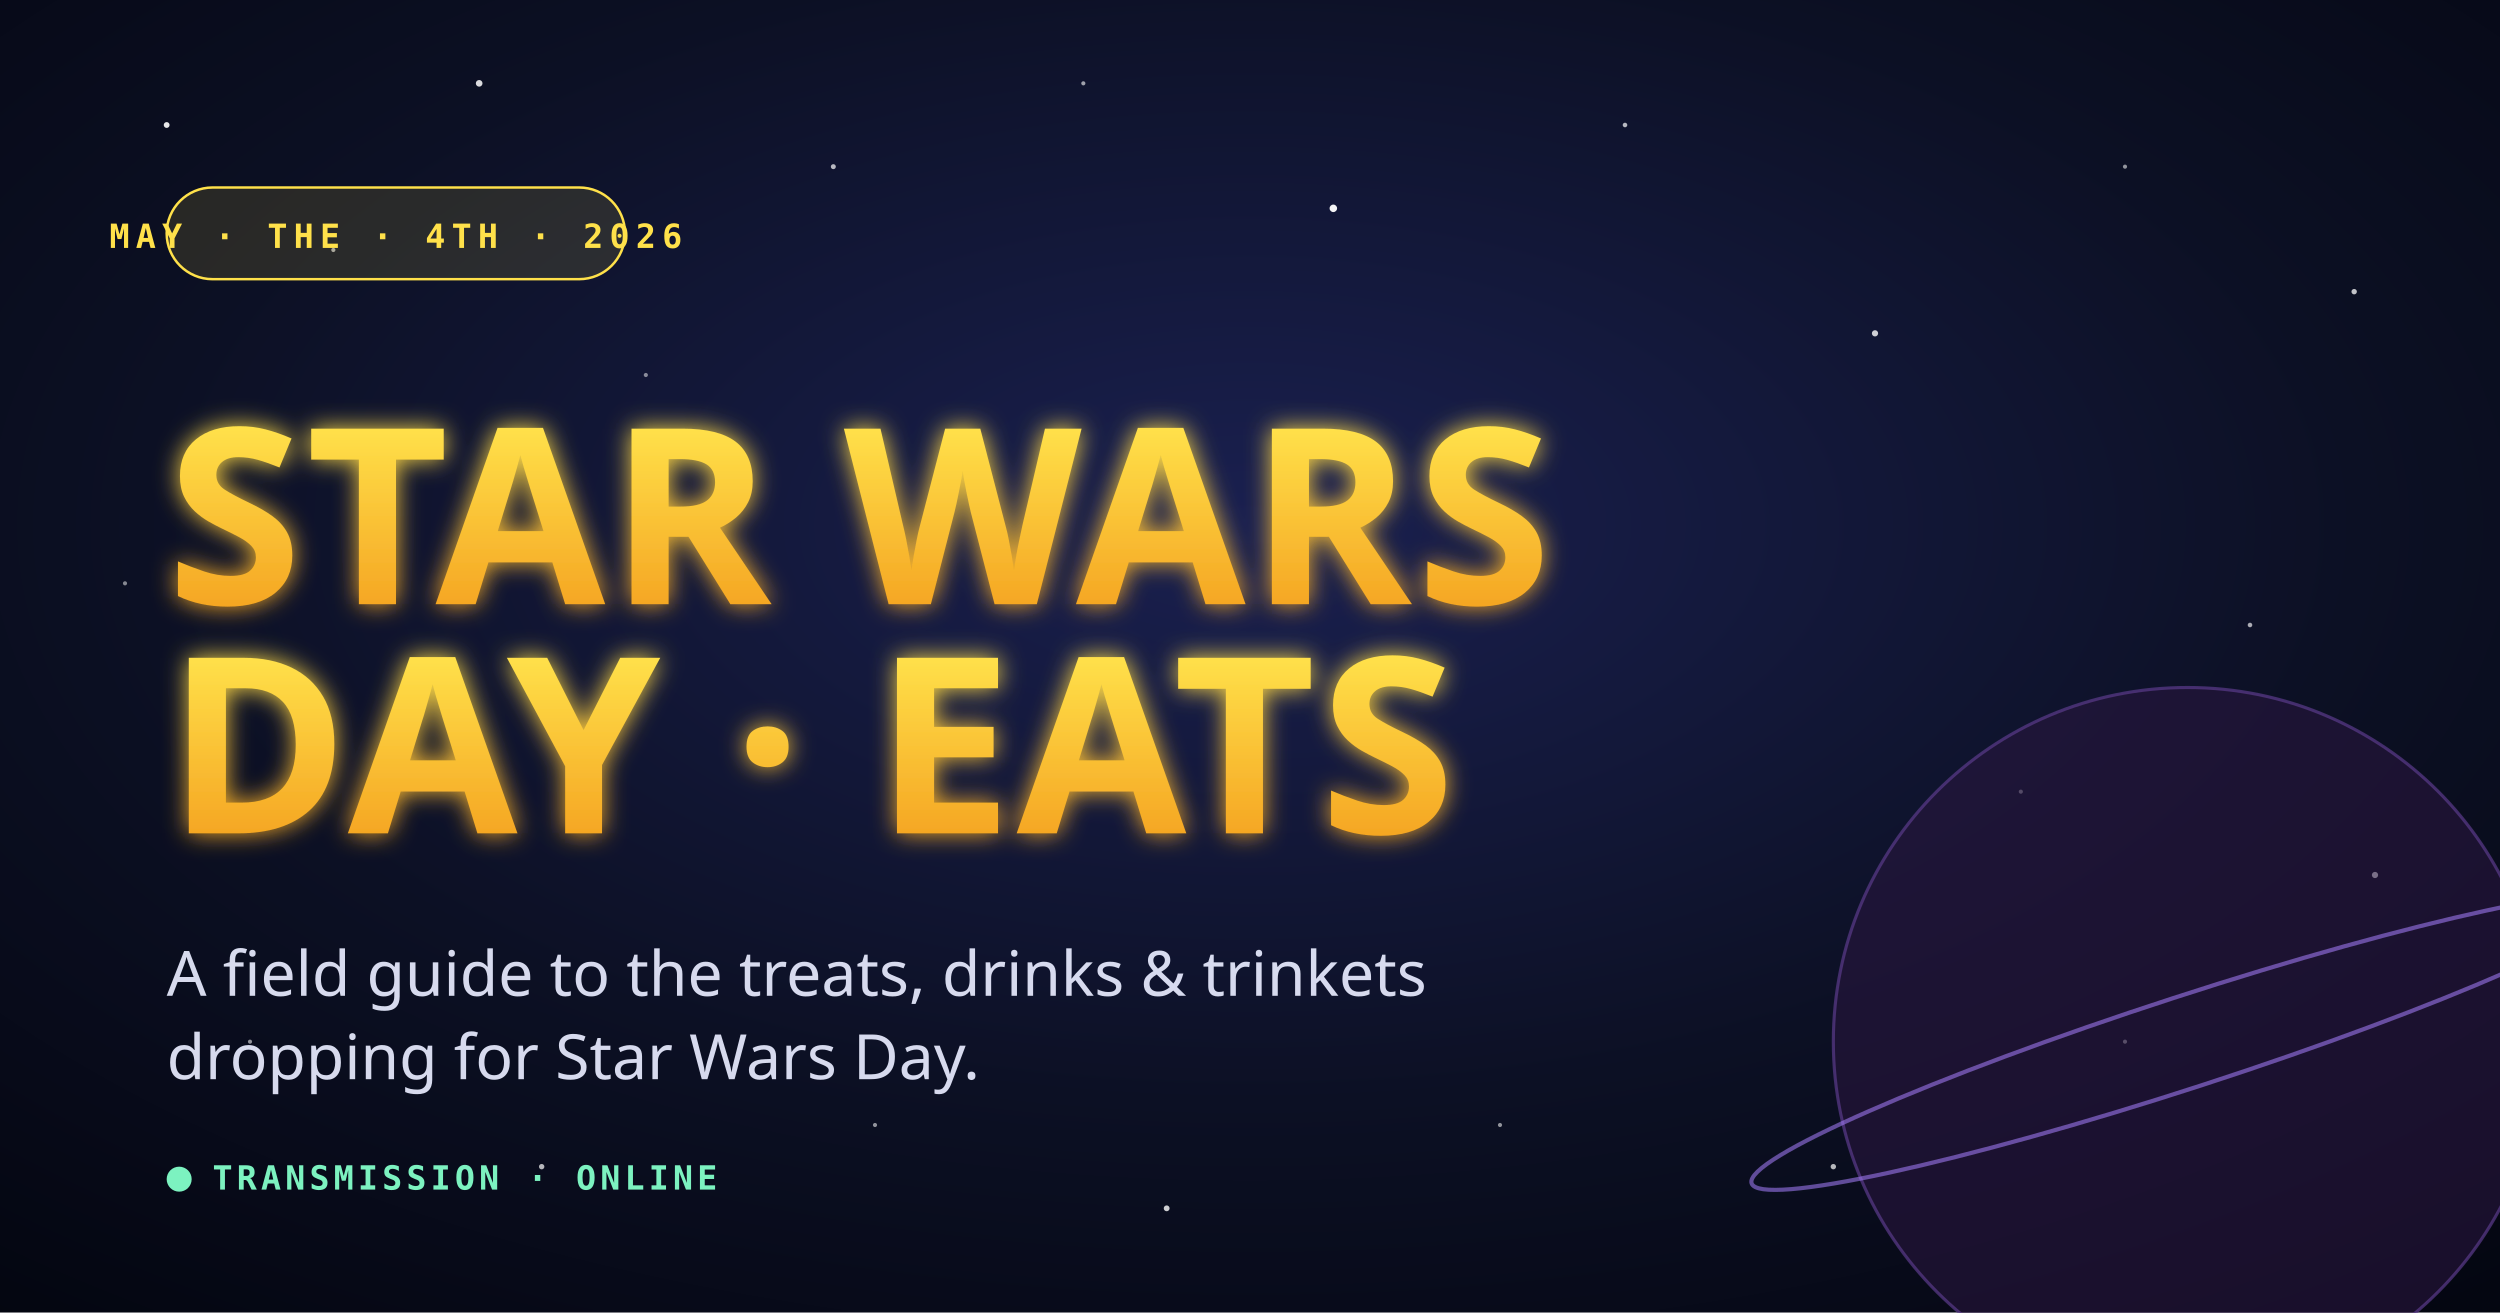
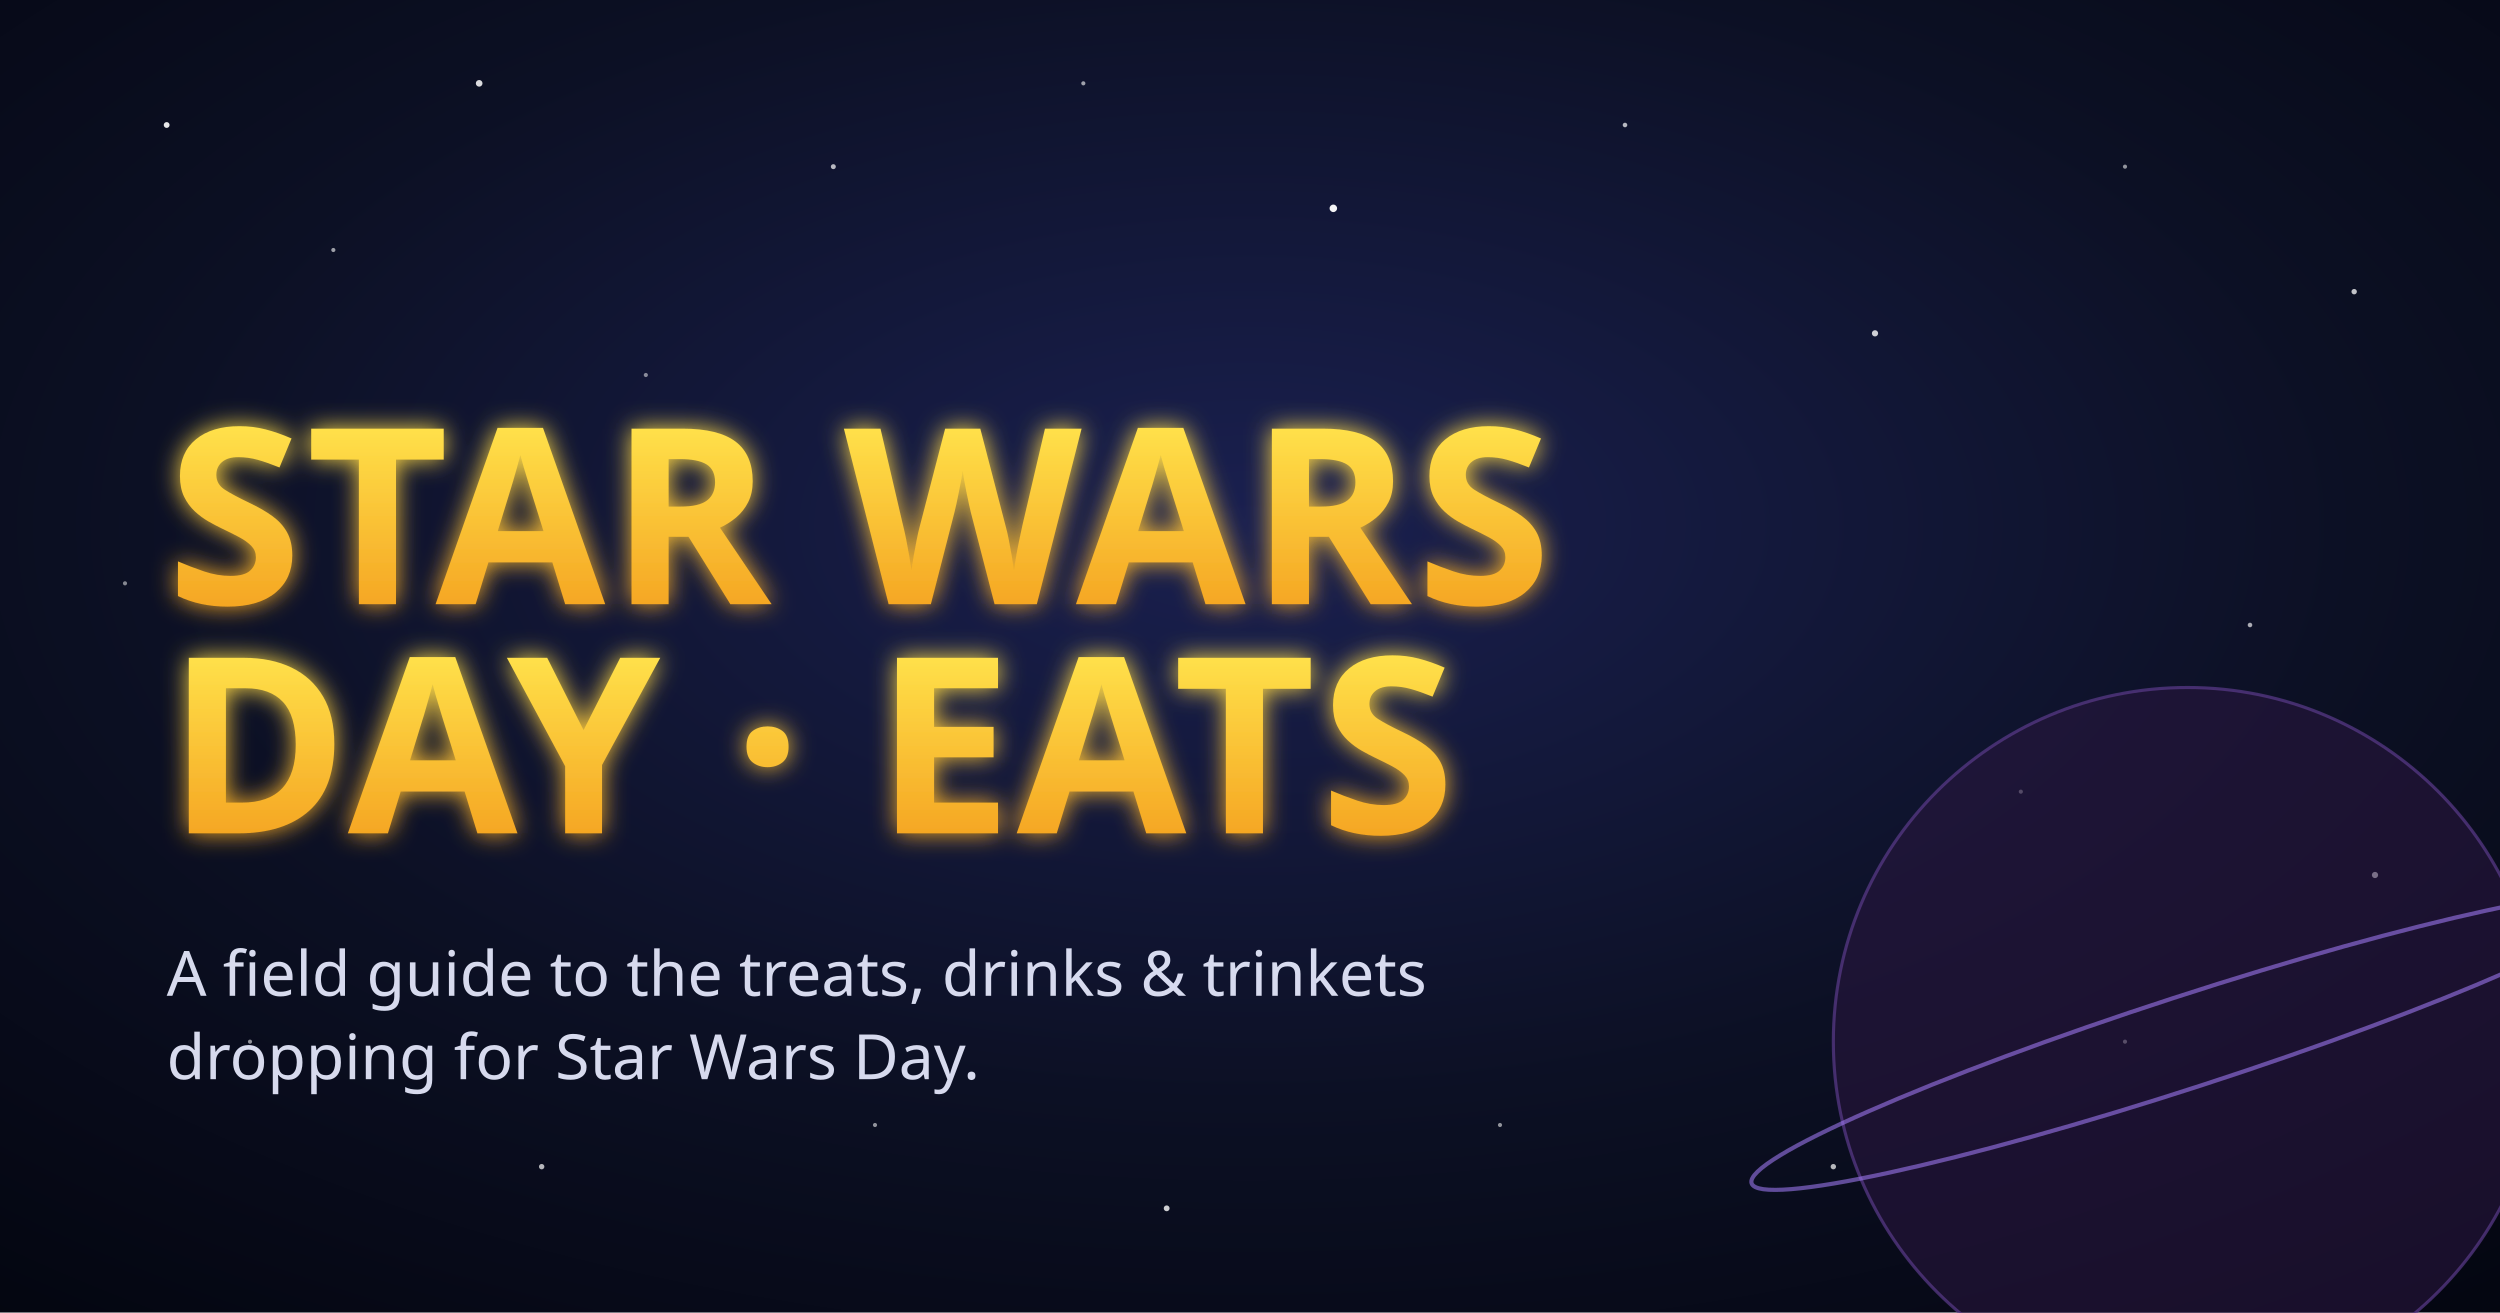
<svg xmlns="http://www.w3.org/2000/svg" width="1200" height="630" viewBox="0 0 1200 630">
  <defs>
    <radialGradient id="space" cx="50%" cy="40%" r="80%">
      <stop offset="0%" stop-color="#1a2050" />
      <stop offset="55%" stop-color="#0c1024" />
      <stop offset="100%" stop-color="#03050f" />
    </radialGradient>
    <linearGradient id="title" x1="0" y1="0" x2="0" y2="1">
      <stop offset="0%" stop-color="#ffe14a" />
      <stop offset="100%" stop-color="#f5a623" />
    </linearGradient>
    <filter id="glow" x="-20%" y="-20%" width="140%" height="140%">
      <feGaussianBlur stdDeviation="6" result="b" />
      <feMerge>
        <feMergeNode in="b" />
        <feMergeNode in="SourceGraphic" />
      </feMerge>
    </filter>
  </defs>
  <rect width="1200" height="630" fill="url(#space)" />
  <g fill="#ffffff">
    <circle cx="80" cy="60" r="1.4" opacity=".9" />
    <circle cx="160" cy="120" r="1" opacity=".6" />
    <circle cx="230" cy="40" r="1.6" opacity=".85" />
    <circle cx="310" cy="180" r="1" opacity=".5" />
    <circle cx="400" cy="80" r="1.2" opacity=".7" />
    <circle cx="520" cy="40" r="1" opacity=".6" />
    <circle cx="640" cy="100" r="1.8" opacity=".95" />
    <circle cx="780" cy="60" r="1.1" opacity=".7" />
    <circle cx="900" cy="160" r="1.5" opacity=".8" />
    <circle cx="1020" cy="80" r="1" opacity=".55" />
    <circle cx="1130" cy="140" r="1.3" opacity=".75" />
    <circle cx="60" cy="280" r="1" opacity=".5" />
    <circle cx="180" cy="380" r="1.4" opacity=".8" />
    <circle cx="120" cy="500" r="1" opacity=".55" />
    <circle cx="260" cy="560" r="1.3" opacity=".7" />
    <circle cx="420" cy="540" r="1" opacity=".55" />
    <circle cx="560" cy="580" r="1.4" opacity=".8" />
    <circle cx="720" cy="540" r="1" opacity=".55" />
    <circle cx="880" cy="560" r="1.3" opacity=".7" />
    <circle cx="1020" cy="500" r="1" opacity=".55" />
    <circle cx="1140" cy="420" r="1.5" opacity=".85" />
    <circle cx="1080" cy="300" r="1.1" opacity=".65" />
    <circle cx="970" cy="380" r="1" opacity=".5" />
  </g>
  <circle cx="1050" cy="500" r="170" fill="#2a1640" opacity=".55" />
  <circle cx="1050" cy="500" r="170" fill="none" stroke="#5a3a8a" stroke-width="1.5" opacity=".7" />
  <ellipse cx="1050" cy="500" rx="220" ry="22" fill="none" stroke="#a880ff" stroke-width="2" opacity=".55" transform="rotate(-18 1050 500)" />
-   <g transform="translate(80,90)">
-     <rect width="220" height="44" rx="22" fill="rgba(255,225,74,0.12)" stroke="#ffe14a" stroke-width="1.2" />
-     <text x="110" y="29" text-anchor="middle" font-family="'JetBrains Mono', ui-monospace, monospace" font-size="16" font-weight="600" fill="#ffe14a" letter-spacing="3">MAY · THE · 4TH · 2026</text>
-   </g>
  <g filter="url(#glow)">
    <text x="80" y="290" font-family="'Asimovian','Science Gothic', 'Trebuchet MS', sans-serif" font-size="118" font-weight="800" fill="url(#title)" letter-spacing="2">STAR WARS</text>
    <text x="80" y="400" font-family="'Asimovian','Science Gothic', 'Trebuchet MS', sans-serif" font-size="118" font-weight="800" fill="url(#title)" letter-spacing="2">DAY · EATS</text>
  </g>
  <text x="80" y="478" font-family="'Manrope', system-ui, sans-serif" font-size="30" font-weight="500" fill="#e8ecff" opacity=".92">A field guide to the treats, drinks &amp; trinkets</text>
  <text x="80" y="518" font-family="'Manrope', system-ui, sans-serif" font-size="30" font-weight="500" fill="#e8ecff" opacity=".92">dropping for Star Wars Day.</text>
-   <g transform="translate(80,560)">
-     <circle cx="6" cy="6" r="6" fill="#7cf2c0" />
-     <text x="22" y="11" font-family="'JetBrains Mono', ui-monospace, monospace" font-size="16" font-weight="600" fill="#7cf2c0" letter-spacing="2">TRANSMISSION · ONLINE</text>
-   </g>
</svg>
